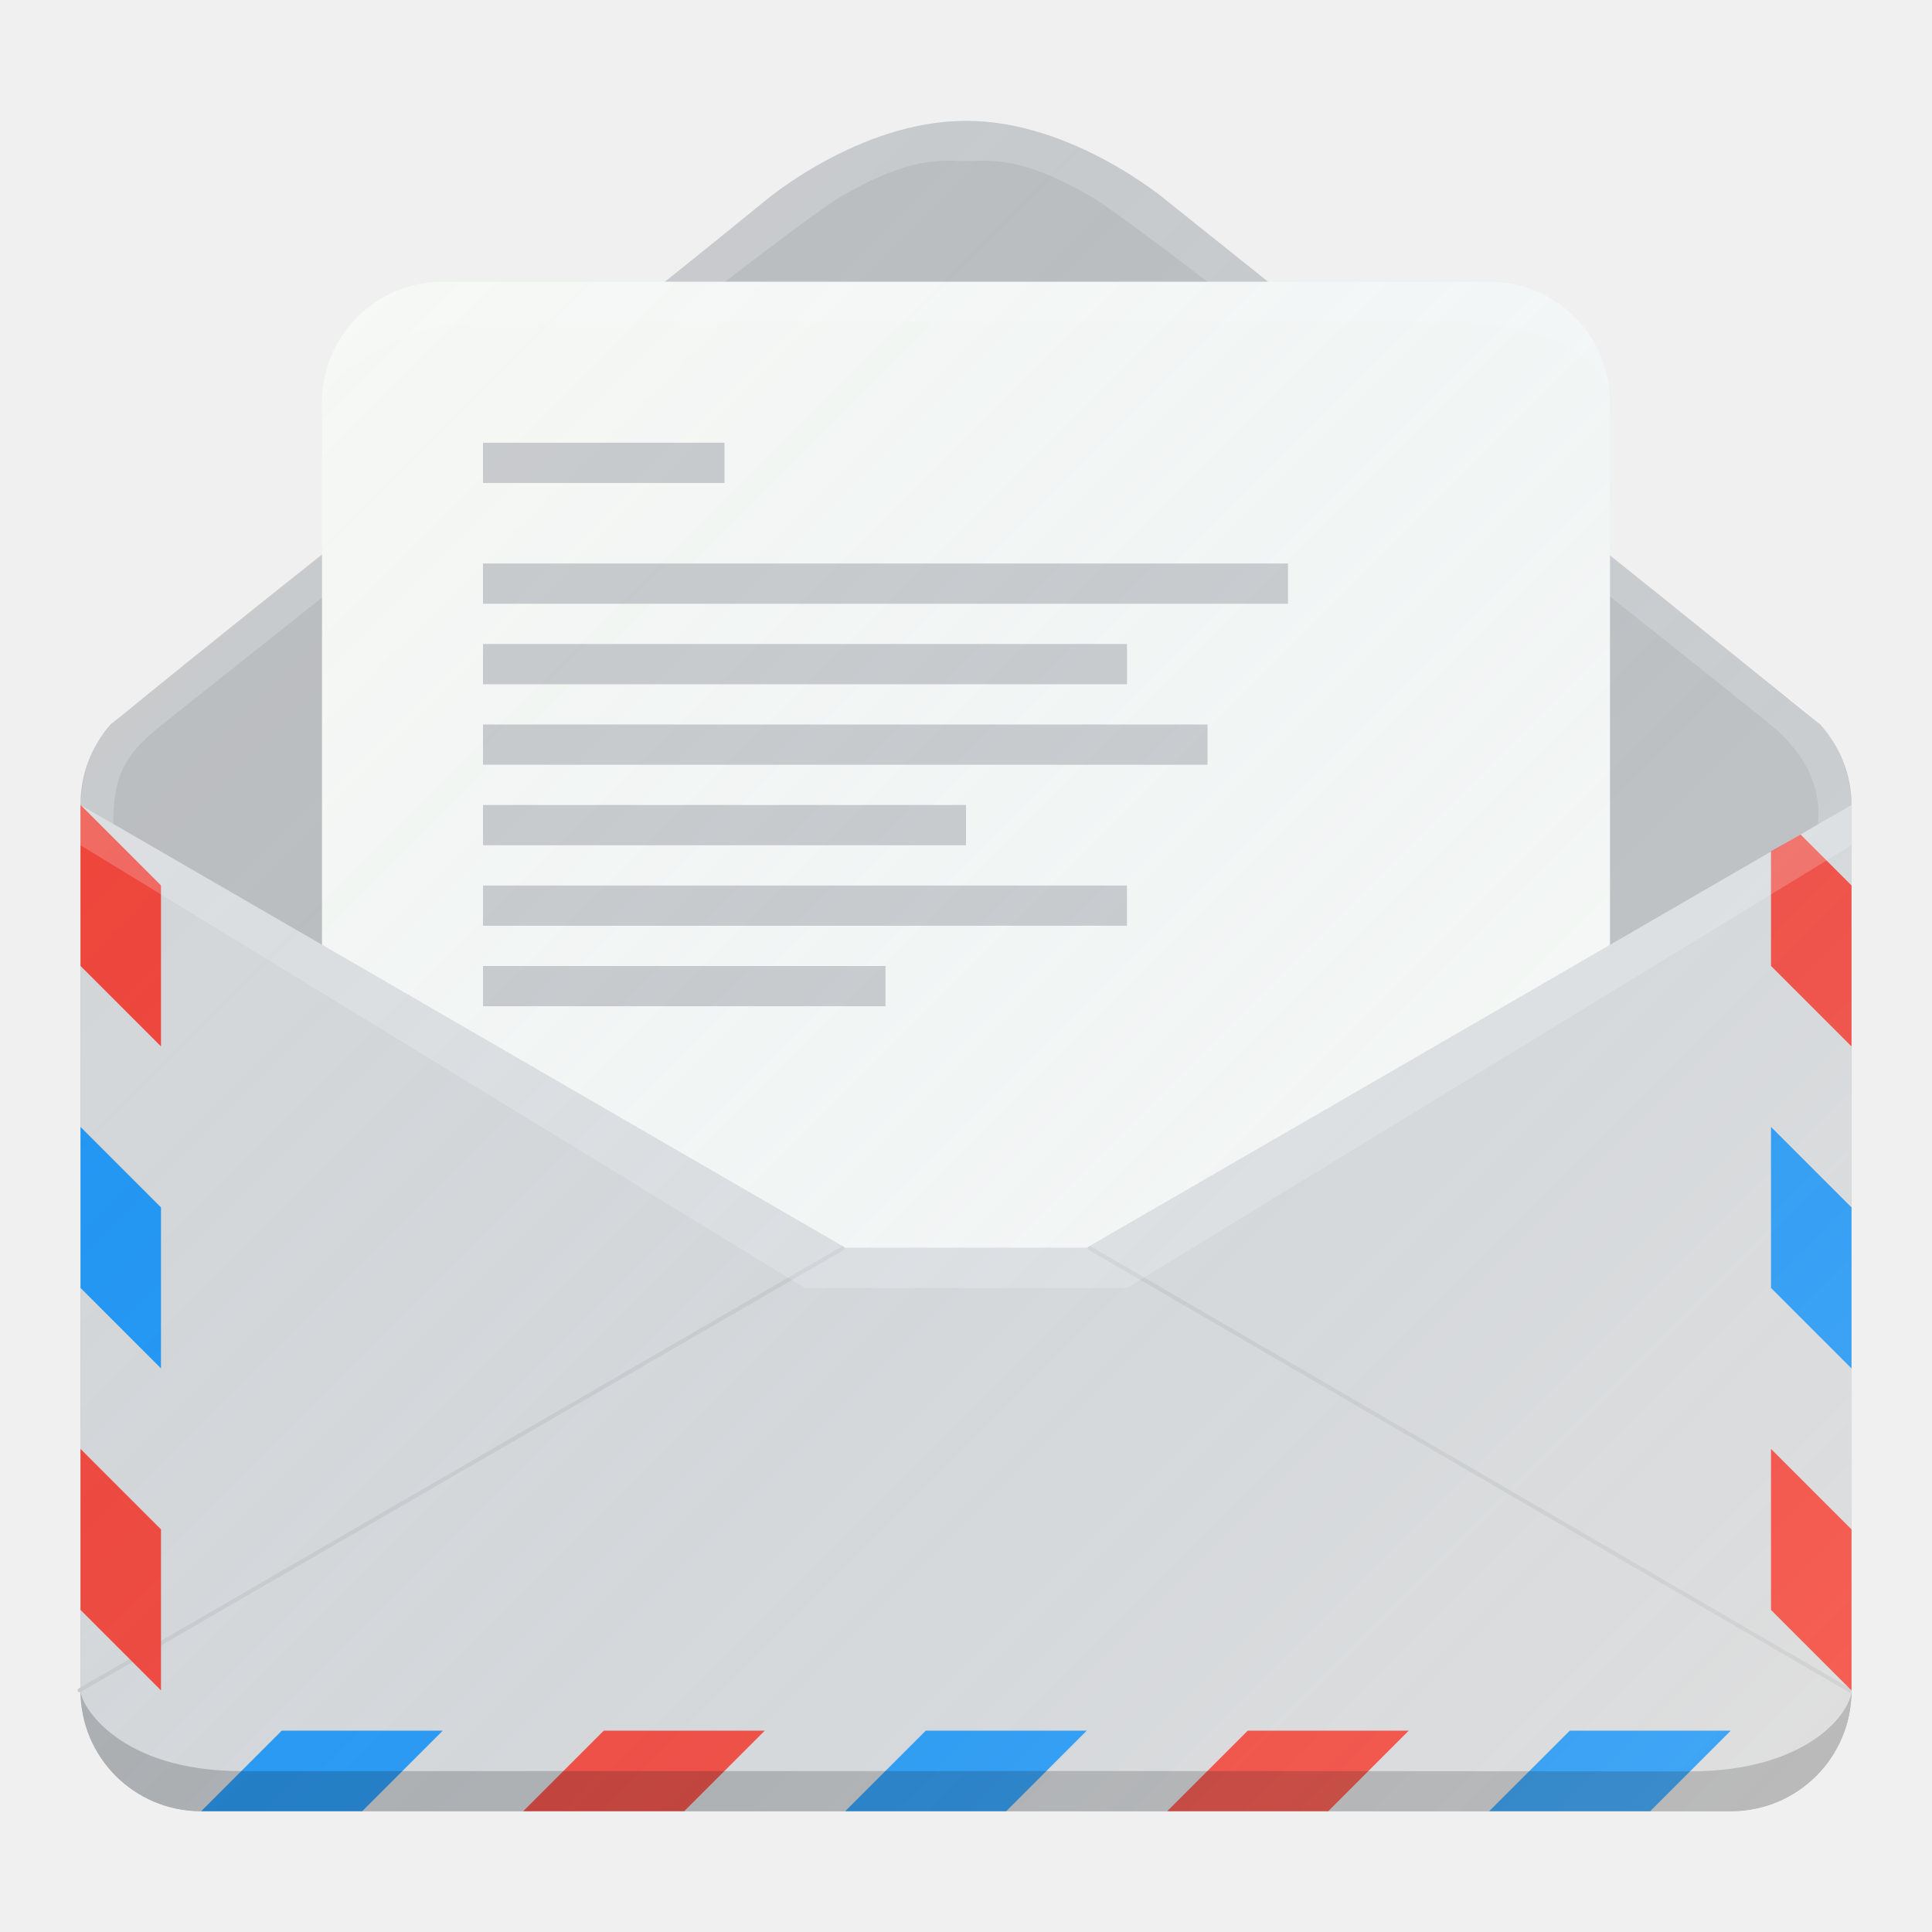
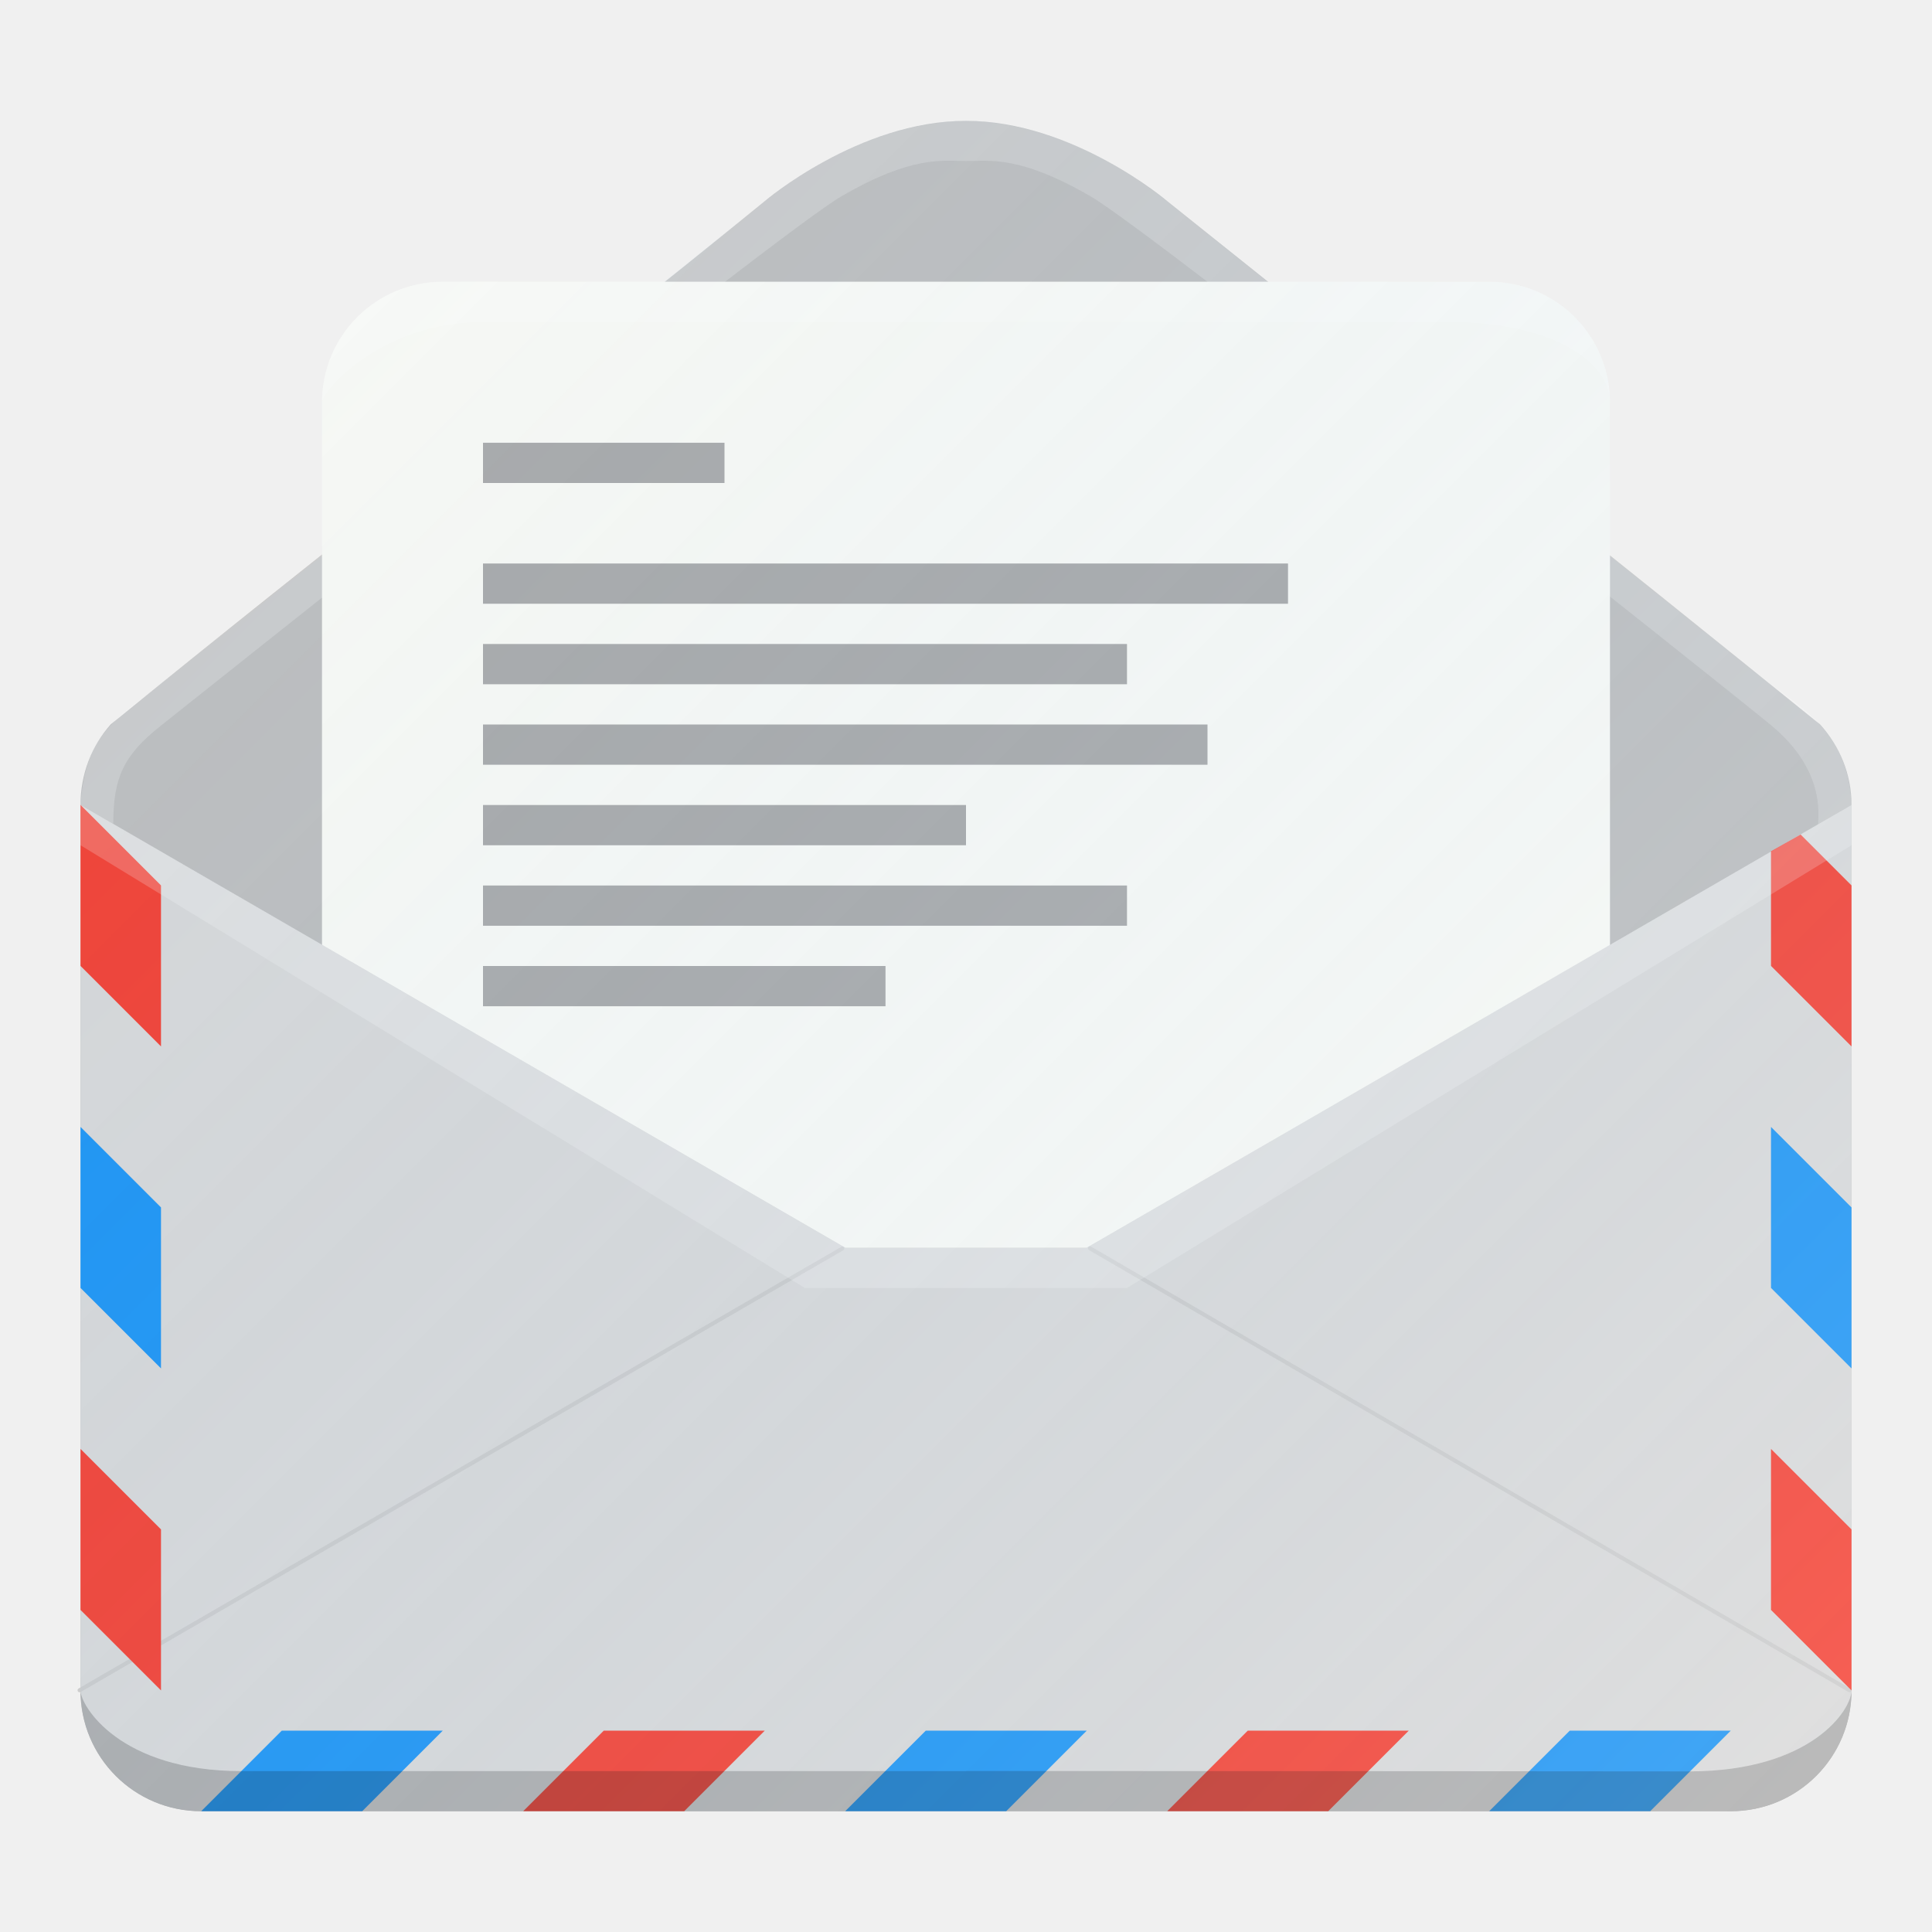
<svg xmlns="http://www.w3.org/2000/svg" xmlns:xlink="http://www.w3.org/1999/xlink" width="48" height="48" id="svg2" version="1.1">
  <defs id="defs4">
    <linearGradient id="linearGradient4174">
      <stop style="stop-color:#ffffff;stop-opacity:0.149;" offset="0" id="stop4176" />
      <stop style="stop-color:#177ed5;stop-opacity:0;" offset="1" id="stop4178" />
    </linearGradient>
    <linearGradient id="linearGradient4010">
      <stop style="stop-color:#e5e5e5;stop-opacity:1;" offset="0" id="stop4012" />
      <stop style="stop-color:#cccccc;stop-opacity:1;" offset="1" id="stop4014" />
    </linearGradient>
    <linearGradient xlink:href="#linearGradient4174" id="linearGradient4180" x1="-49.656" y1="1010.936" x2="-8.9" y2="1051.693" gradientUnits="userSpaceOnUse" gradientTransform="translate(-16.40659,0.4806945)" />
    <linearGradient xlink:href="#linearGradient4174" id="linearGradient4210" x1="6.875" y1="94.5" x2="-35.125" y2="52.5" gradientUnits="userSpaceOnUse" gradientTransform="translate(37.125,954.8622)" />
    <linearGradient xlink:href="#linearGradient4174" id="linearGradient4244" gradientUnits="userSpaceOnUse" gradientTransform="translate(37.125,954.8622)" x1="6.875" y1="94.5" x2="-35.125" y2="52.5" />
    <linearGradient xlink:href="#linearGradient4174" id="linearGradient3027" gradientUnits="userSpaceOnUse" gradientTransform="translate(37.125,954.8621)" x1="6.875" y1="94.5" x2="-35.125" y2="52.5" />
  </defs>
  <g id="layer1" transform="translate(0,-1004.362)">
-     <path style="fill:#bfbfbf;fill-opacity:1;stroke:none" d="m 24,1007.365 c -2.666,0 -5,1.995 -5,1.995 -5.338,4.345 -10.992,8.712 -16.25,13 -0.471,0.529 -0.75,1.232 -0.75,2 l 0,22 c 0,1.662 1.338,3 3,3 l 38,0 c 1.662,0 3,-1.338 3,-3 l 0,-22 c 0,-0.775 -0.302,-1.469 -0.781,-2 -5.306,-4.29 -10.829,-8.684 -16.219,-13 0,0 -2.334,-1.995 -5,-1.995 z" id="rect2986" />
-     <path style="opacity:0.2;fill:#ffffff;fill-opacity:1;stroke:none" d="m 24,1007.362 c -1.906,0.024 -3.745,0.992 -5,2 -1.443,1.159 -3.156,2.55 -4.993,4.009 -4.405,3.498 -9.221,7.336 -9.939,7.919 C 2.871,1022.261 2.136,1022.549 2,1024.36 l 0.815,0.474 c 0,-1.136 0.237,-1.693 1.179,-2.441 0.943,-0.748 15.402,-12.283 16.912,-13.155 1.769,-1.022 2.499,-0.875 3.094,-0.875 0.595,0 1.324,-0.147 3.094,0.875 1.499,0.865 15.577,12.043 16.903,13.138 1.327,1.095 1.181,2.181 1.174,2.467 C 45.654,1024.56 46,1024.362 46,1024.362 c -0.077,-1.823 -1.277,-2.424 -2,-3 -0.723,-0.576 -5.595,-4.502 -10,-8 -1.837,-1.459 -3.557,-2.841 -5,-4 -1.255,-1.008 -3.094,-1.976 -5,-2 z" id="path3959" />
-     <path style="fill:#fafaf5;fill-opacity:1;stroke:none" d="m 11,1011.362 26,0 c 1.662,0 3,1.338 3,3 l 0,19 c 0,1.662 -1.338,3 -3,3 l -26,0 c -1.662,0 -3,-1.338 -3,-3 l 0,-19 c 0,-1.662 1.338,-3 3,-3 z" id="rect4018" />
-     <g id="g3939" style="fill:#d9d9d9;fill-opacity:1">
-       <path id="rect3764" d="m 24,1035.36 c 1.647,7e-4 3,0 3,0 6.026,-3.479 19,-11 19,-11 l 0,22 c 0,1.662 -1.338,3 -3,3 l -38,0 c -1.662,0 -3,-1.338 -3,-3 l 0,-22 c 0,0 17.216,9.97 19,11 0,0 1.353,-7e-4 3,0 z" style="fill:#d9d9d9;fill-opacity:1;stroke:none" />
-       <path id="path3769" d="M 20.926,1035.382 1.977,1046.356" style="fill:#d9d9d9;stroke:#cccccc;stroke-width:0.1;stroke-linecap:round;stroke-linejoin:round;stroke-miterlimit:4;stroke-opacity:1;stroke-dasharray:none;fill-opacity:1" />
-       <path id="path3771" d="m 27.081,1035.376 18.868,10.979" style="fill:#d9d9d9;stroke:#cccccc;stroke-width:0.1;stroke-linecap:round;stroke-linejoin:round;stroke-miterlimit:4;stroke-opacity:1;stroke-dasharray:none;fill-opacity:1" />
+     <g id="g4176">
+       <path id="rect2986" d="m 24,1007.365 c -2.666,0 -5,1.995 -5,1.995 -5.338,4.345 -10.992,8.712 -16.25,13 -0.471,0.529 -0.75,1.232 -0.75,2 l 0,22 c 0,1.662 1.338,3 3,3 l 38,0 c 1.662,0 3,-1.338 3,-3 l 0,-22 c 0,-0.775 -0.302,-1.469 -0.781,-2 -5.306,-4.29 -10.829,-8.684 -16.219,-13 0,0 -2.334,-1.995 -5,-1.995 z" style="fill:#bfbfbf;fill-opacity:1;stroke:none" />
+       <path id="path3959" d="m 24,1007.362 c -1.906,0.024 -3.745,0.992 -5,2 -1.443,1.159 -3.156,2.55 -4.993,4.009 -4.405,3.498 -9.221,7.336 -9.939,7.919 C 2.871,1022.261 2.136,1022.549 2,1024.36 l 0.815,0.474 c 0,-1.136 0.237,-1.693 1.179,-2.441 0.943,-0.748 15.402,-12.283 16.912,-13.155 1.769,-1.022 2.499,-0.875 3.094,-0.875 0.595,0 1.324,-0.147 3.094,0.875 1.499,0.865 15.577,12.043 16.903,13.138 1.327,1.095 1.181,2.181 1.174,2.467 C 45.654,1024.56 46,1024.362 46,1024.362 c -0.077,-1.823 -1.277,-2.424 -2,-3 -0.723,-0.576 -5.595,-4.502 -10,-8 -1.837,-1.459 -3.557,-2.841 -5,-4 -1.255,-1.008 -3.094,-1.976 -5,-2 z" style="opacity:0.2;fill:#ffffff;fill-opacity:1;stroke:none" />
+       <path id="rect4018" d="m 11,1011.362 26,0 c 1.662,0 3,1.338 3,3 l 0,19 c 0,1.662 -1.338,3 -3,3 l -26,0 c -1.662,0 -3,-1.338 -3,-3 l 0,-19 c 0,-1.662 1.338,-3 3,-3 z" style="fill:#fafaf5;fill-opacity:1;stroke:none" />
+       <g style="fill:#d9d9d9;fill-opacity:1" id="g3939">
+         <path style="fill:#d9d9d9;fill-opacity:1;stroke:none" d="m 24,1035.36 c 1.647,7e-4 3,0 3,0 6.026,-3.479 19,-11 19,-11 l 0,22 c 0,1.662 -1.338,3 -3,3 l -38,0 c -1.662,0 -3,-1.338 -3,-3 l 0,-22 c 0,0 17.216,9.97 19,11 0,0 1.353,-7e-4 3,0 z" id="rect3764" />
+         <path style="fill:#d9d9d9;stroke:#cccccc;stroke-width:0.1;stroke-linecap:round;stroke-linejoin:round;stroke-miterlimit:4;stroke-opacity:1;stroke-dasharray:none;fill-opacity:1" d="M 20.926,1035.382 1.977,1046.356" id="path3769" />
+         <path style="fill:#d9d9d9;stroke:#cccccc;stroke-width:0.1;stroke-linecap:round;stroke-linejoin:round;stroke-miterlimit:4;stroke-opacity:1;stroke-dasharray:none;fill-opacity:1" d="m 27.081,1035.376 18.868,10.979" id="path3771" />
+       </g>
+       <g id="g3944">
+         <path style="fill:#f44336;fill-opacity:1;stroke:none" d="m 4,1026.36 -2,-2 0,4 2,2 z" id="path3773" />
+         <path style="fill:#2196f3;fill-opacity:1;stroke:none" d="m 4,1034.36 -2,-2 0,4 2,2 z" id="path3773-4" />
+         <path style="fill:#f44336;fill-opacity:1;stroke:none" d="m 4,1042.36 -2,-2 0,4 2,2 z" id="path3773-6" />
+         <path style="fill:#2196f3;fill-opacity:1;stroke:none" d="m 7,1047.36 -2,2 4,0 2,-2 z" id="path3773-8" />
+         <path style="fill:#f44336;fill-opacity:1;stroke:none" d="m 15,1047.36 -2,2 4,0 2,-2 z" id="path3773-8-7" />
+         <path style="fill:#2196f3;fill-opacity:1;stroke:none" d="m 23,1047.36 -2,2 4,0 2,-2 z" id="path3773-8-7-3" />
+         <path style="fill:#f44336;fill-opacity:1;stroke:none" d="m 31,1047.36 -2,2 4,0 2,-2 z" id="path3773-8-7-1" />
+         <path style="fill:#2196f3;fill-opacity:1;stroke:none" d="m 39,1047.36 -2,2 4,0 2,-2 z" id="path3773-8-7-1-8" />
+         <path style="fill:#f44336;fill-opacity:1;stroke:none" d="m 44,1044.36 2,2 0,-4 -2,-2 z" id="path3773-8-7-1-2" />
+         <path style="fill:#2196f3;fill-opacity:1;stroke:none" d="m 44,1036.36 2,2 0,-4 -2,-2 z" id="path3773-8-7-1-3" />
+         <path style="fill:#f44336;fill-opacity:1;stroke:none" d="m 44,1028.36 2,2 0,-4 -1.264,-1.264 c -0.142,0.082 -0.543,0.305 -0.736,0.416 z" id="path3773-8-7-1-3-8" />
+       </g>
+       <path id="path3957" d="m 21,1035.362 6,0 19,-11 c 0,0 0,0.019 0,1 l -18,11 -8,0 -18,-11 c 0,-0.354 0,-0.743 0,-1 z" style="opacity:0.2;fill:#ffffff;fill-opacity:1;stroke:none" />
+       <path id="rect3764-4" d="m 24,1048.362 c 6.696,0 18,0.01 18,0.01 3,-0.01 4,-1.526 4,-2.01 0,1.662 -1.338,3 -3,3 l -38,0 c -1.662,0 -3,-1.338 -3,-3 0,0.377 0.97,2.003 4,2.003 0,0 11.304,0 18,0 z" style="opacity:0.2;fill:#000000;fill-opacity:1;stroke:none" />
+       <g style="fill:#cccccc;fill-opacity:1" id="g4278">
+         <rect style="fill:#ababab;fill-opacity:1;stroke:none" id="rect4021" width="20" height="1" x="12" y="1018.362" ry="0" />
+         <rect style="fill:#ababab;fill-opacity:1;stroke:none" id="rect4021-4" width="16" height="1" x="12" y="1020.362" rx="0" ry="0" />
+         <rect style="fill:#ababab;fill-opacity:1;stroke:none" id="rect4021-4-2" width="18" height="1" x="12" y="1022.362" rx="0" ry="0" />
+         <rect style="fill:#ababab;fill-opacity:1;stroke:none" id="rect4021-4-2-9" width="12" height="1" x="12" y="1024.362" rx="0" ry="0" />
+         <rect style="fill:#ababab;fill-opacity:1;stroke:none" id="rect4021-4-2-9-7" width="16" height="1" x="12" y="1026.362" rx="0" ry="0" />
+         <rect style="fill:#ababab;fill-opacity:1;stroke:none" id="rect4021-4-2-9-7-6" width="10" height="1" x="12" y="1028.362" rx="0" ry="0" />
+         <rect style="fill:#ababab;fill-opacity:1;stroke:none" id="rect4021-4-2-9-7-5" width="6" height="1" x="12" y="1015.362" rx="0" ry="0" />
+       </g>
+       <path id="rect4018-8" d="m 11,1011.362 26,0 c 1.662,0 3,1.338 3,3 0,-1.017 -1.453,-2 -4,-2 l -24,0 c -2.516,0 -4,1.711 -4,2 0,-1.662 1.338,-3 3,-3 z" style="opacity:0.2;fill:#ffffff;fill-opacity:1;stroke:none" />
+       <path id="rect2986-6" d="m 24,1007.362 c -2.666,0 -5,2 -5,2 -0.818,0.666 -1.67,1.334 -2.5,2 l -5.5,0 c -1.662,0 -3,1.338 -3,3 l 0,3.812 c -1.763,1.403 -3.546,2.798 -5.25,4.188 -0.471,0.529 -0.75,1.232 -0.75,2 l 0,22 c 0,1.662 1.338,3 3,3 l 38,0 c 1.662,0 3,-1.338 3,-3 l 0,-22 c 0,-0.775 -0.302,-1.469 -0.781,-2 -1.708,-1.381 -3.477,-2.791 -5.219,-4.188 l 0,-3.812 c 0,-1.662 -1.338,-3 -3,-3 l -5.5,0 c -0.835,-0.668 -1.67,-1.335 -2.5,-2 0,0 -2.334,-2 -5,-2 z" style="fill:url(#linearGradient3027);fill-opacity:1;stroke:none" />
    </g>
-     <g id="g3944">
-       <path id="path3773" d="m 4,1026.36 -2,-2 0,4 2,2 z" style="fill:#f44336;fill-opacity:1;stroke:none" />
-       <path id="path3773-4" d="m 4,1034.36 -2,-2 0,4 2,2 z" style="fill:#2196f3;fill-opacity:1;stroke:none" />
-       <path id="path3773-6" d="m 4,1042.36 -2,-2 0,4 2,2 z" style="fill:#f44336;fill-opacity:1;stroke:none" />
-       <path id="path3773-8" d="m 7,1047.36 -2,2 4,0 2,-2 z" style="fill:#2196f3;fill-opacity:1;stroke:none" />
-       <path id="path3773-8-7" d="m 15,1047.36 -2,2 4,0 2,-2 z" style="fill:#f44336;fill-opacity:1;stroke:none" />
-       <path id="path3773-8-7-3" d="m 23,1047.36 -2,2 4,0 2,-2 z" style="fill:#2196f3;fill-opacity:1;stroke:none" />
-       <path id="path3773-8-7-1" d="m 31,1047.36 -2,2 4,0 2,-2 z" style="fill:#f44336;fill-opacity:1;stroke:none" />
-       <path id="path3773-8-7-1-8" d="m 39,1047.36 -2,2 4,0 2,-2 z" style="fill:#2196f3;fill-opacity:1;stroke:none" />
-       <path id="path3773-8-7-1-2" d="m 44,1044.36 2,2 0,-4 -2,-2 z" style="fill:#f44336;fill-opacity:1;stroke:none" />
-       <path id="path3773-8-7-1-3" d="m 44,1036.36 2,2 0,-4 -2,-2 z" style="fill:#2196f3;fill-opacity:1;stroke:none" />
-       <path id="path3773-8-7-1-3-8" d="m 44,1028.36 2,2 0,-4 -1.264,-1.264 c -0.142,0.082 -0.543,0.305 -0.736,0.416 z" style="fill:#f44336;fill-opacity:1;stroke:none" />
-     </g>
-     <path style="opacity:0.2;fill:#ffffff;fill-opacity:1;stroke:none" d="m 21,1035.362 6,0 19,-11 c 0,0 0,0.019 0,1 l -18,11 -8,0 -18,-11 c 0,-0.354 0,-0.743 0,-1 z" id="path3957" />
-     <path style="opacity:0.2;fill:#000000;fill-opacity:1;stroke:none" d="m 24,1048.362 c 6.696,0 18,0.01 18,0.01 3,-0.01 4,-1.526 4,-2.01 0,1.662 -1.338,3 -3,3 l -38,0 c -1.662,0 -3,-1.338 -3,-3 0,0.377 0.97,2.003 4,2.003 0,0 11.304,0 18,0 z" id="rect3764-4" />
-     <g id="g4278" style="fill:#cccccc;fill-opacity:1">
-       <rect ry="0" rx="1" y="1018.362" x="12" height="1" width="20" id="rect4021" style="fill:#cccccc;fill-opacity:1;stroke:none" />
-       <rect ry="0" rx="0" y="1020.362" x="12" height="1" width="16" id="rect4021-4" style="fill:#cccccc;fill-opacity:1;stroke:none" />
-       <rect ry="0" rx="0" y="1022.362" x="12" height="1" width="18" id="rect4021-4-2" style="fill:#cccccc;fill-opacity:1;stroke:none" />
-       <rect ry="0" rx="0" y="1024.362" x="12" height="1" width="12" id="rect4021-4-2-9" style="fill:#cccccc;fill-opacity:1;stroke:none" />
-       <rect ry="0" rx="0" y="1026.362" x="12" height="1" width="16" id="rect4021-4-2-9-7" style="fill:#cccccc;fill-opacity:1;stroke:none" />
-       <rect ry="0" rx="0" y="1028.362" x="12" height="1" width="10" id="rect4021-4-2-9-7-6" style="fill:#cccccc;fill-opacity:1;stroke:none" />
-       <rect ry="0" rx="0" y="1015.362" x="12" height="1" width="6" id="rect4021-4-2-9-7-5" style="fill:#cccccc;fill-opacity:1;stroke:none" />
-     </g>
-     <path style="opacity:0.2;fill:#ffffff;fill-opacity:1;stroke:none" d="m 11,1011.362 26,0 c 1.662,0 3,1.338 3,3 0,-1.017 -1.453,-2 -4,-2 l -24,0 c -2.516,0 -4,1.711 -4,2 0,-1.662 1.338,-3 3,-3 z" id="rect4018-8" />
-     <path style="fill:url(#linearGradient3027);fill-opacity:1;stroke:none" d="m 24,1007.362 c -2.666,0 -5,2 -5,2 -0.818,0.666 -1.67,1.334 -2.5,2 l -5.5,0 c -1.662,0 -3,1.338 -3,3 l 0,3.812 c -1.763,1.403 -3.546,2.798 -5.25,4.188 -0.471,0.529 -0.75,1.232 -0.75,2 l 0,22 c 0,1.662 1.338,3 3,3 l 38,0 c 1.662,0 3,-1.338 3,-3 l 0,-22 c 0,-0.775 -0.302,-1.469 -0.781,-2 -1.708,-1.381 -3.477,-2.791 -5.219,-4.188 l 0,-3.812 c 0,-1.662 -1.338,-3 -3,-3 l -5.5,0 c -0.835,-0.668 -1.67,-1.335 -2.5,-2 0,0 -2.334,-2 -5,-2 z" id="rect2986-6" />
  </g>
</svg>
